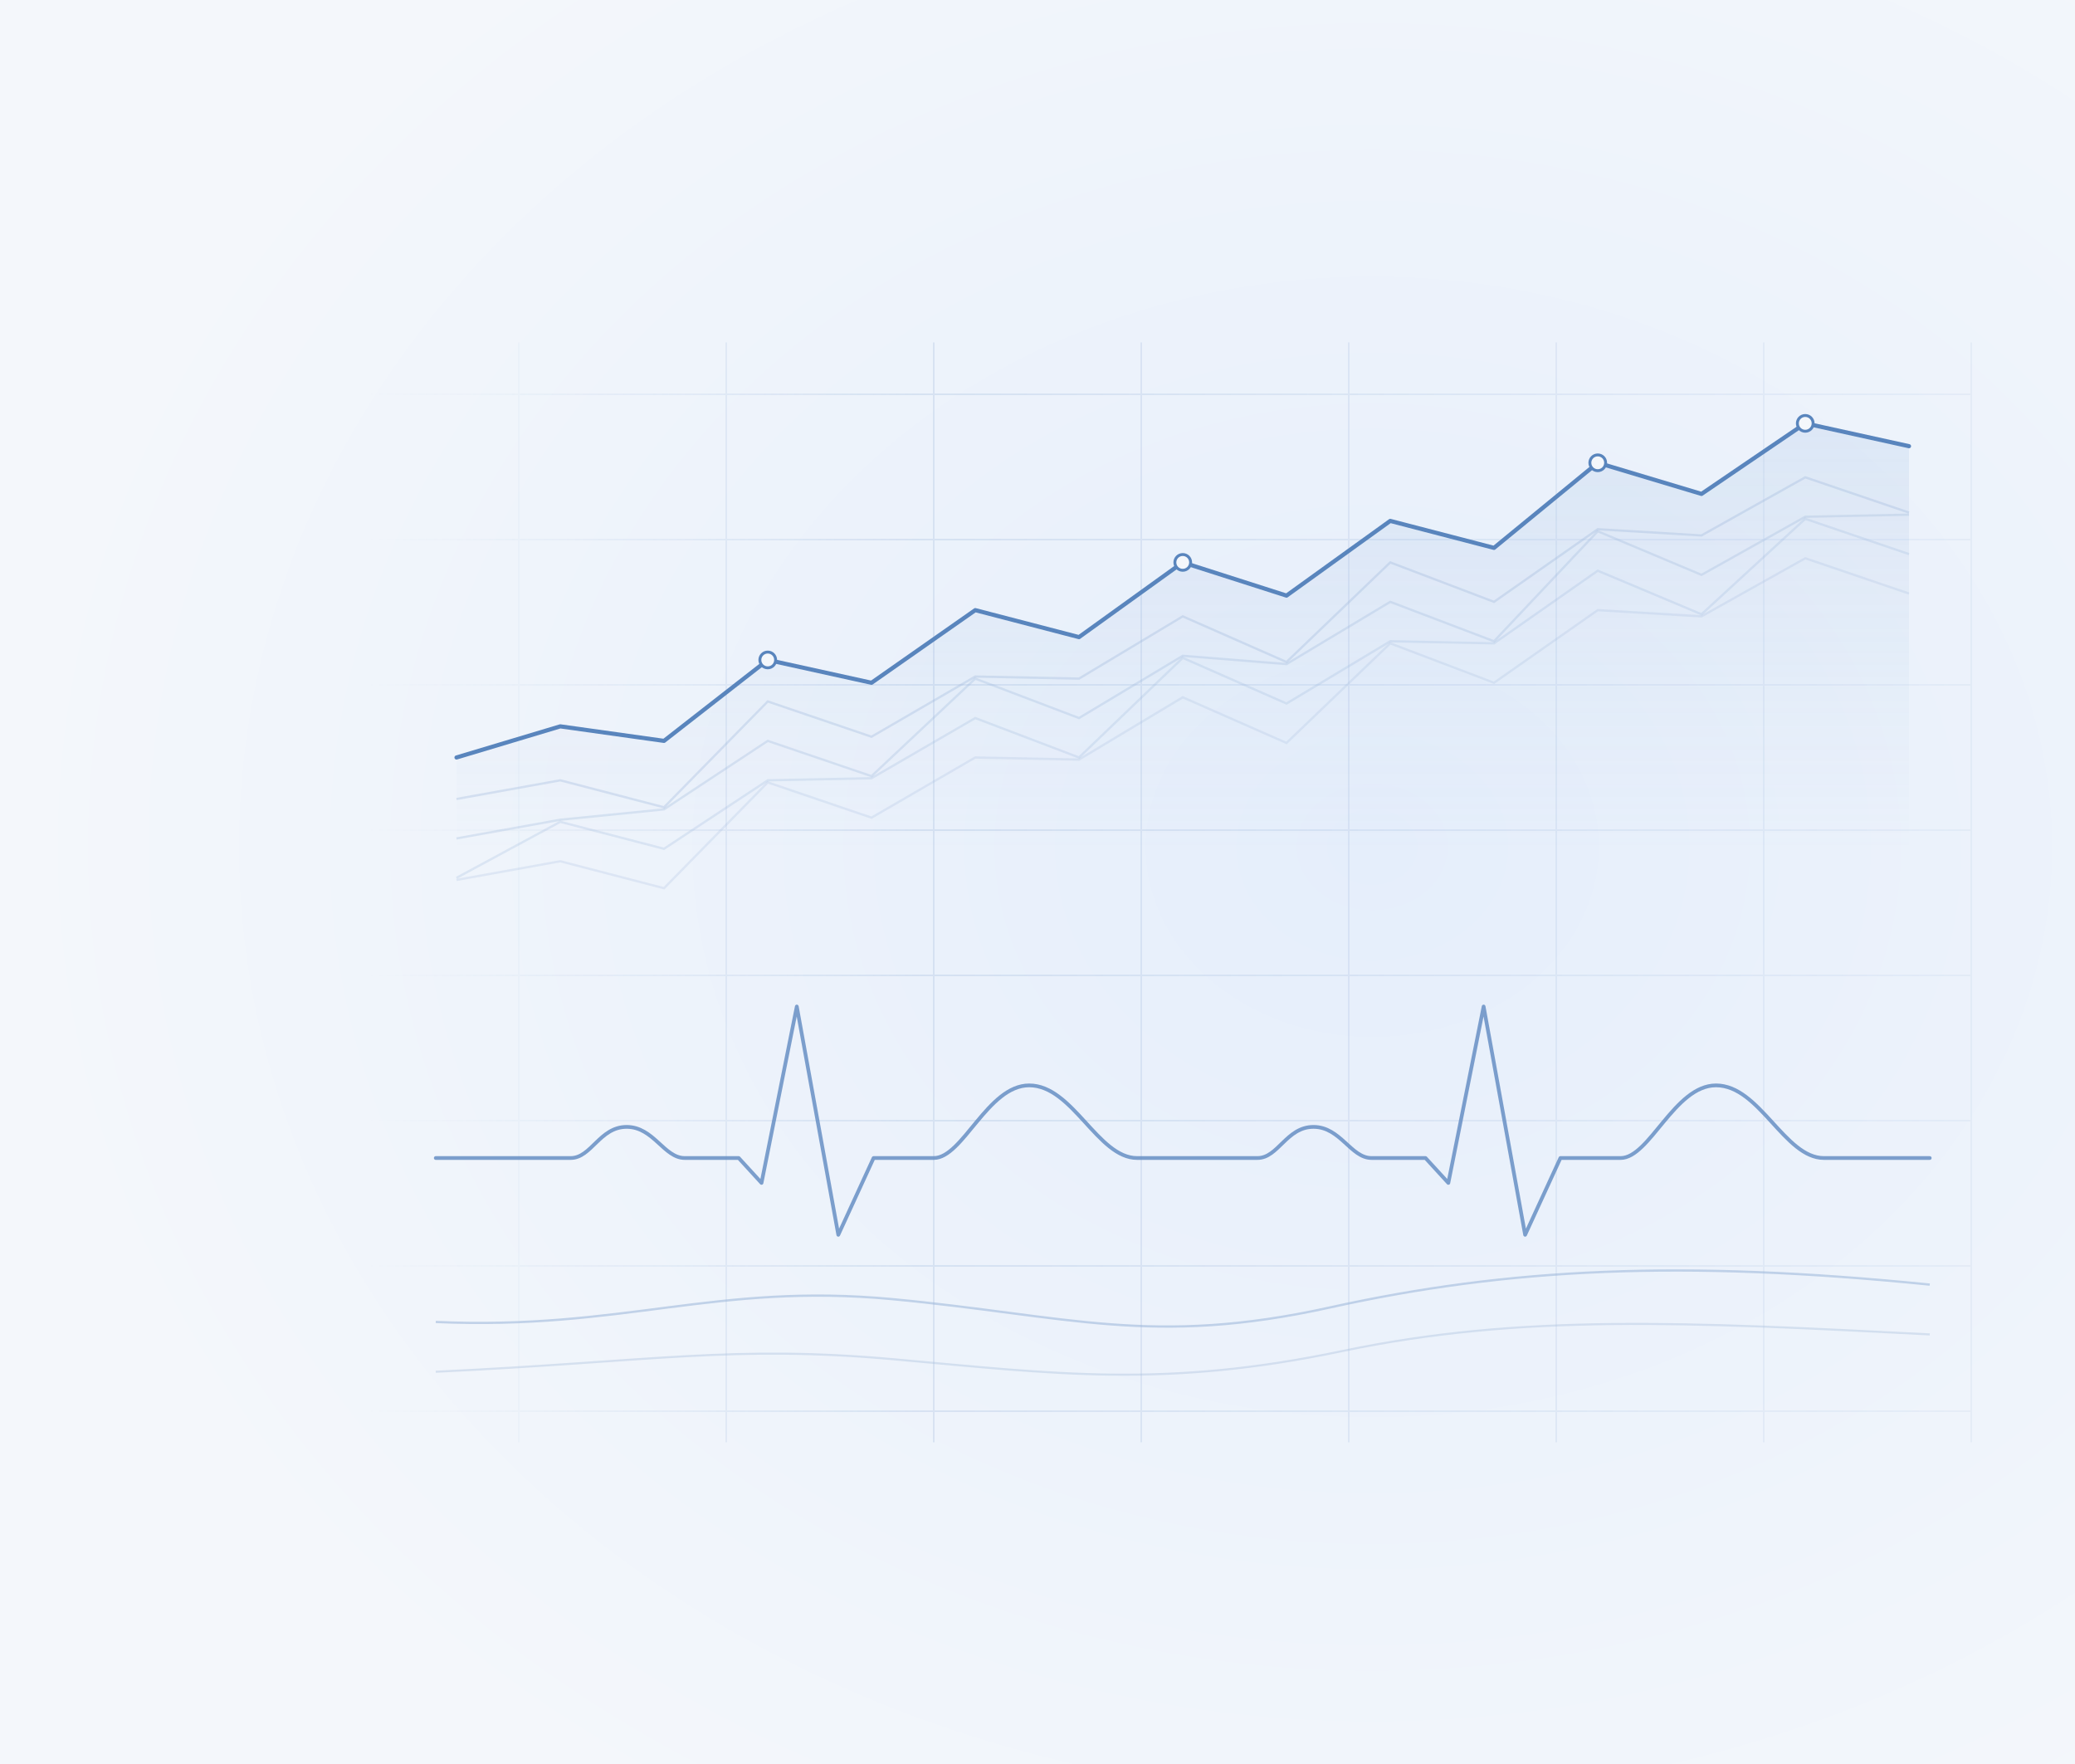
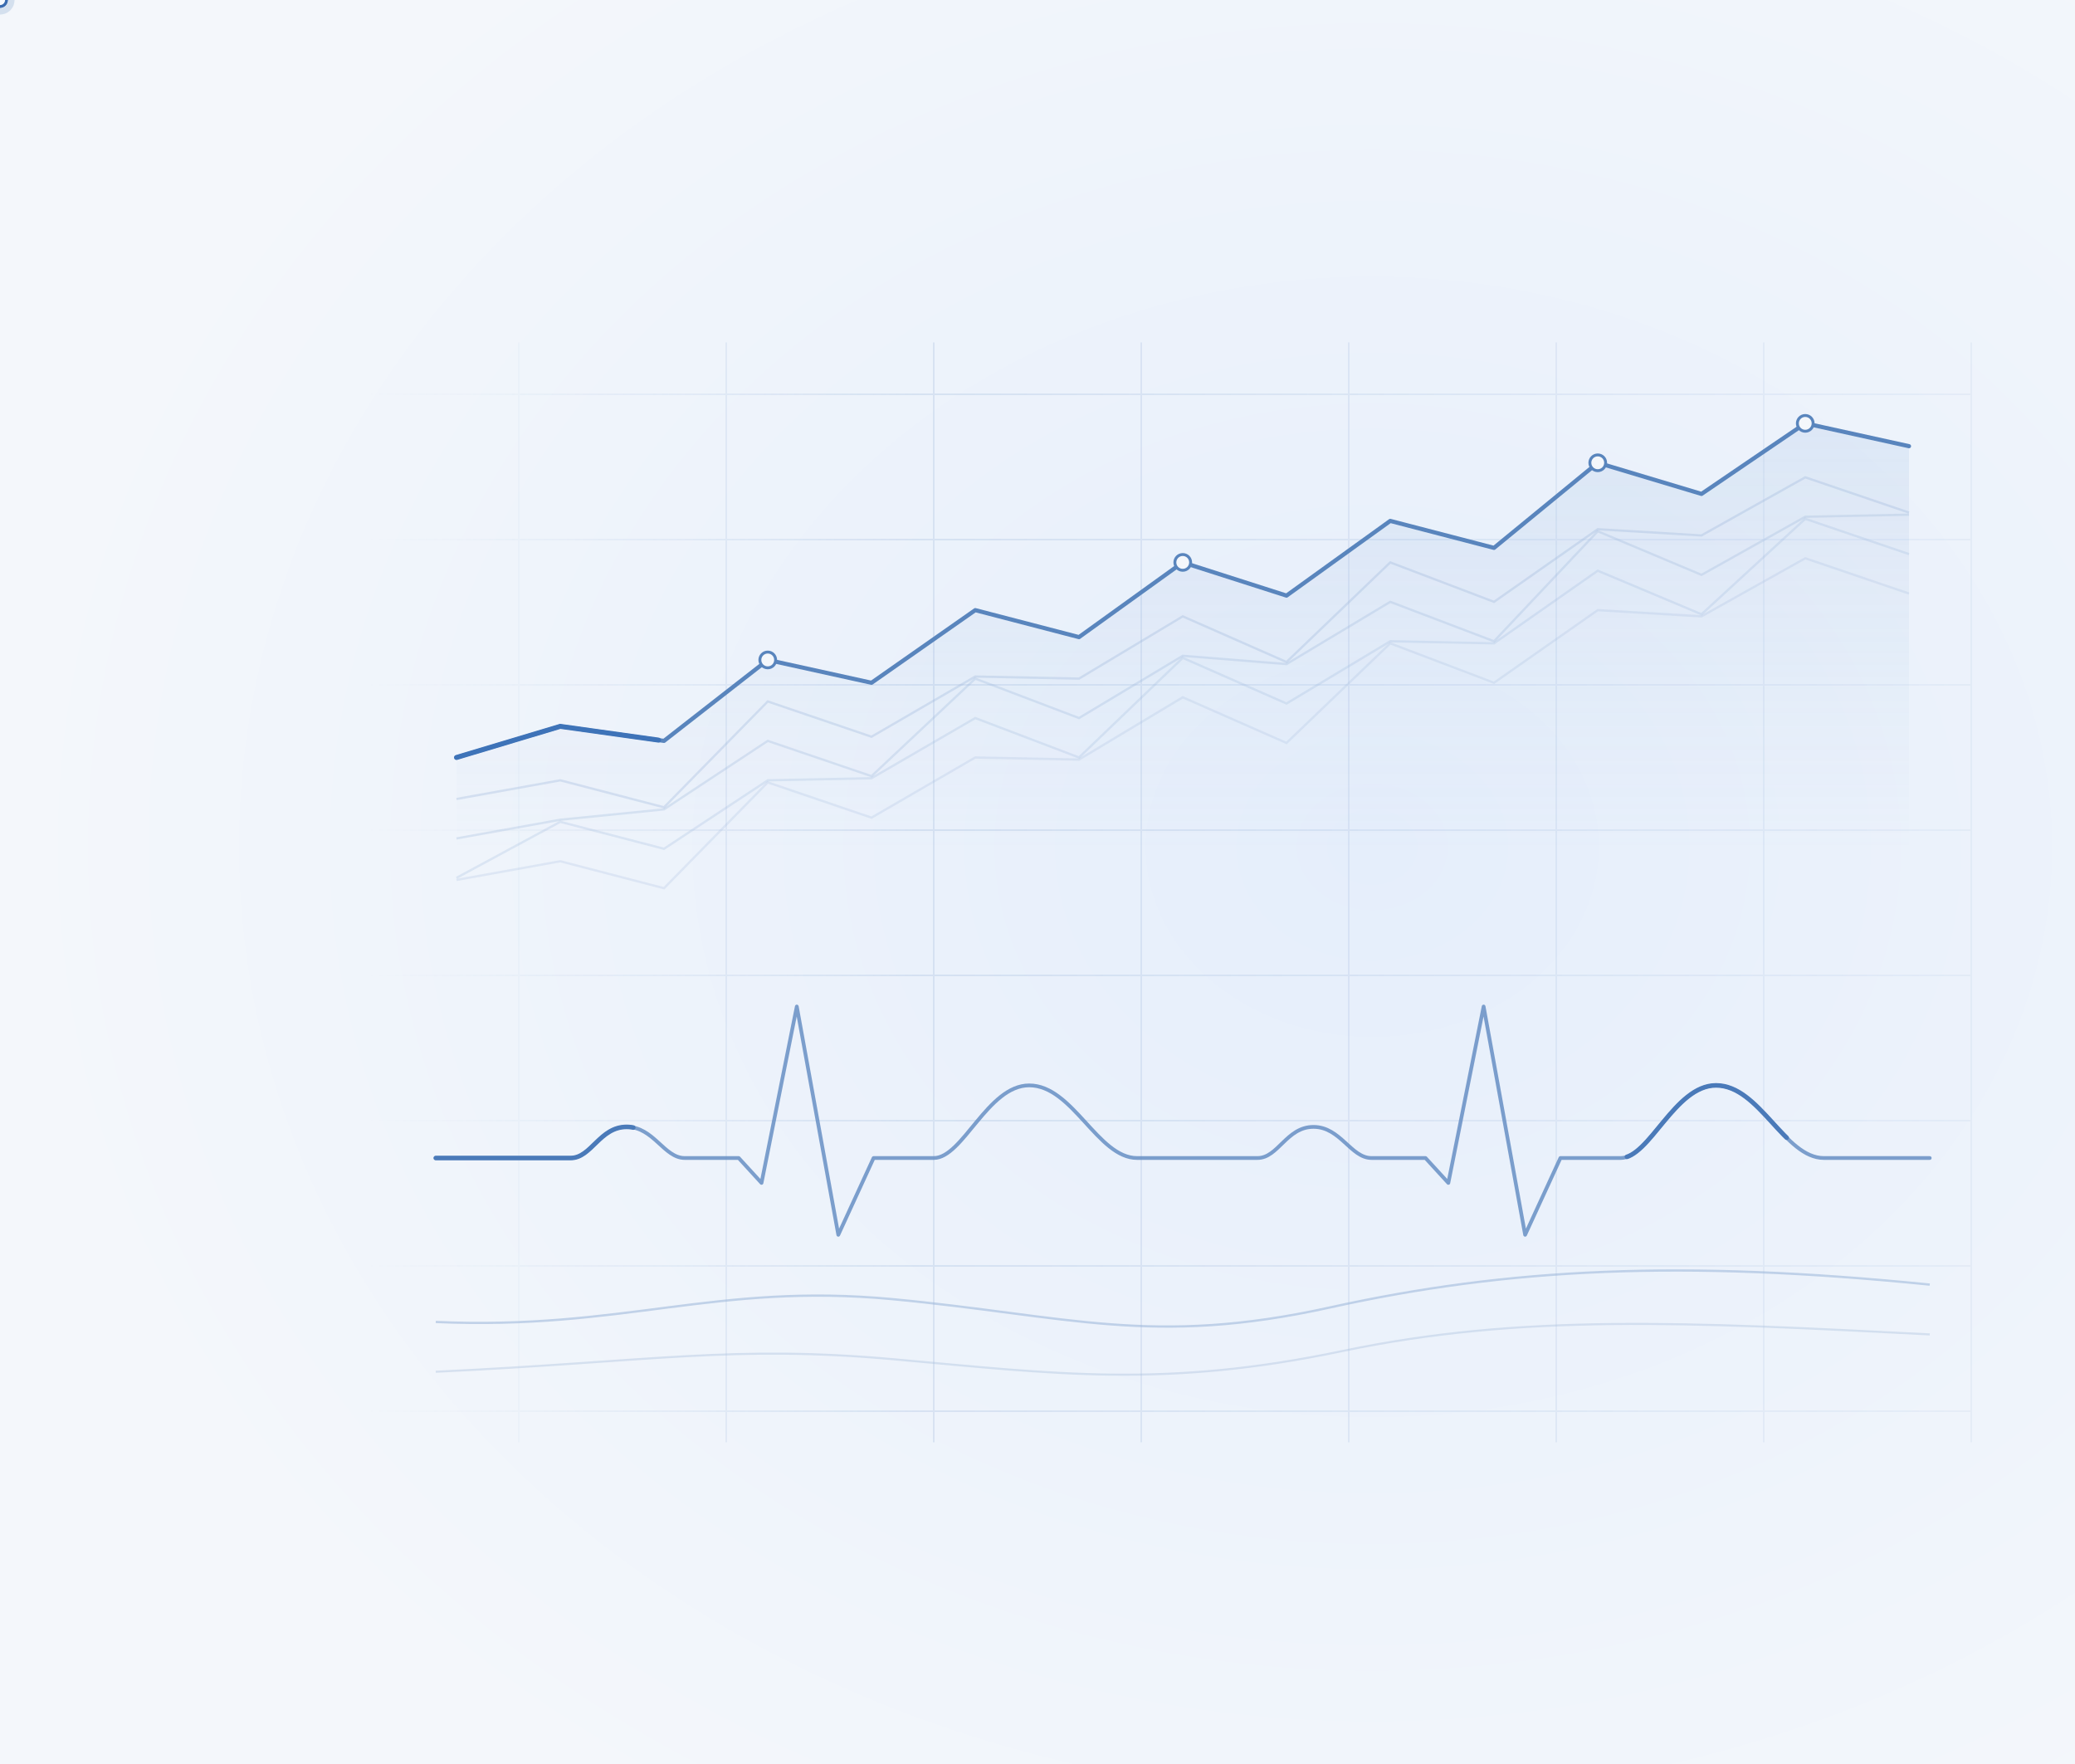
<svg xmlns="http://www.w3.org/2000/svg" viewBox="0 0 1000 850" fill="none">
  <defs>
    <radialGradient id="field" cx="66%" cy="48%" r="65%">
      <stop stop-color="#E5EEFB" />
      <stop offset="1" stop-color="#F4F7FB" />
    </radialGradient>
    <linearGradient id="grid">
      <stop stop-color="#9CB7DB" stop-opacity="0" />
      <stop offset=".35" stop-color="#9CB7DB" stop-opacity=".28" />
      <stop offset="1" stop-color="#9CB7DB" stop-opacity=".12" />
    </linearGradient>
    <linearGradient id="area" x1="0" y1="0" x2="0" y2="1">
      <stop stop-color="#79A0D5" stop-opacity=".14" />
      <stop offset="1" stop-color="#79A0D5" stop-opacity="0" />
    </linearGradient>
  </defs>
  <path fill="url(#field)" d="M0 0H1000V850H0Z" />
  <path d="M175 190H950 M175 260H950 M175 330H950 M175 400H950 M175 470H950 M175 540H950 M175 610H950 M175 680H950 M250 165V695 M350 165V695 M450 165V695 M550 165V695 M650 165V695 M750 165V695 M850 165V695 M950 165V695" stroke="url(#grid)" stroke-width=".8" />
  <path d="M220 365L270 350L320 357L370 318L420 329L470 294L520 307L570 271L620 287L670 251L720 264L770 223L820 238L870 204L920 215L920 410H220Z" fill="url(#area)" />
  <path d="M220 385L270 376L320 389L370 338L420 355L470 326L520 327L570 297L620 319L670 271L720 290L770 255L820 258L870 230L920 247" stroke="#97B2D8" stroke-width="1.1" opacity="0.310" />
  <path d="M220 404L270 395L320 390L370 357L420 374L470 327L520 346L570 316L620 320L670 290L720 309L770 256L820 277L870 249L920 248" stroke="#97B2D8" stroke-width="1.1" opacity="0.275" />
  <path d="M220 423L270 396L320 409L370 376L420 375L470 346L520 365L570 317L620 339L670 309L720 310L770 275L820 296L870 250L920 267" stroke="#97B2D8" stroke-width="1.1" opacity="0.240" />
  <path d="M220 424L270 415L320 428L370 377L420 394L470 365L520 366L570 336L620 358L670 310L720 329L770 294L820 297L870 269L920 286" stroke="#97B2D8" stroke-width="1.1" opacity="0.205" />
  <path d="M220 365L270 350L320 357L370 318L420 329L470 294L520 307L570 271L620 287L670 251L720 264L770 223L820 238L870 204L920 215" stroke="#5985BD" stroke-width="2" stroke-linecap="round" stroke-linejoin="round" />
  <circle cx="370" cy="318" r="3.8" fill="#F4F7FB" stroke="#5985BD" stroke-width="1.4" />
  <circle cx="570" cy="271" r="3.8" fill="#F4F7FB" stroke="#5985BD" stroke-width="1.4" />
  <circle cx="770" cy="223" r="3.8" fill="#F4F7FB" stroke="#5985BD" stroke-width="1.4" />
  <circle cx="870" cy="204" r="3.8" fill="#F4F7FB" stroke="#5985BD" stroke-width="1.4" />
  <path d="M180 454H950" stroke="url(#grid)" stroke-width="1" />
  <path d="M210 558H275C285 558 289 543 302 543C315 543 320 558 330 558H356L367 570L384 485L404 595L421 558H450C464 558 476 523 496 523C517 523 529 558 548 558H606C616 558 620 543 633 543C646 543 651 558 661 558H687L698 570L715 485L735 595L752 558H781C795 558 807 523 827 523C848 523 860 558 879 558H930" stroke="#648DC3" stroke-width="1.8" stroke-linecap="round" stroke-linejoin="round" opacity=".83" />
  <path d="M210 637C300 641 345 618 430 626S555 649 641 630S811 607 930 619" stroke="#99B4D8" stroke-width="1.1" opacity=".55" />
  <path d="M210 661C315 656 353 648 431 655S561 669 647 651S813 637 930 643" stroke="#ABC0DC" stroke-width="1" opacity=".4" />
+   <style>@media(prefers-reduced-motion:reduce){.signal-motion{display:none}}</style>
+   <path class="signal-motion" d="M220 365L270 350L320 357L370 318L420 329L470 294L520 307L570 271L620 287L670 251L720 264L770 223L820 238L870 204L920 215" pathLength="1000" fill="none" stroke="#3E73B8" stroke-width="2.4" stroke-linecap="round" stroke-dasharray="100 900">
+     <animate attributeName="stroke-dashoffset" from="0" to="-1000" dur="12s" repeatCount="indefinite" />
+   </path>
+   <g class="signal-motion">
+     <circle r="7" fill="#497ABA" opacity=".10" />
+     <circle r="3.1" fill="#F6FAFF" stroke="#3A6CB0" stroke-width="1.3" />
+     <animateMotion path="M220 365L270 350L320 357L370 318L420 329L470 294L520 307L570 271L620 287L670 251L720 264L770 223L820 238L870 204L920 215" dur="12s" repeatCount="indefinite" />
+   </g>
+   <path class="signal-motion" d="M210 558H275C285 558 289 543 302 543C315 543 320 558 330 558H356L367 570L384 485L404 595L421 558H450C464 558 476 523 496 523C517 523 529 558 548 558H606C616 558 620 543 633 543C646 543 651 558 661 558H687L698 570L715 485L735 595L752 558H781C795 558 807 523 827 523C848 523 860 558 879 558H930" pathLength="1000" fill="none" stroke="#4A7AB9" stroke-width="2.2" stroke-linecap="round" stroke-dasharray="100 900">
+     <animate attributeName="stroke-dashoffset" from="0" to="-1000" dur="10s" repeatCount="indefinite" />
+   </path>
+   <g class="signal-motion">
+     <circle r="7" fill="#497ABA" opacity=".10" />
+     <circle r="3.1" fill="#F6FAFF" stroke="#3A6CB0" stroke-width="1.3" />
+     <animateMotion path="M210 558H275C285 558 289 543 302 543C315 543 320 558 330 558H356L367 570L384 485L404 595L421 558H450C464 558 476 523 496 523C517 523 529 558 548 558H606C616 558 620 543 633 543C646 543 651 558 661 558H687L698 570L715 485L735 595L752 558H781C795 558 807 523 827 523C848 523 860 558 879 558H930" dur="10s" repeatCount="indefinite" />
+   </g>
</svg>
